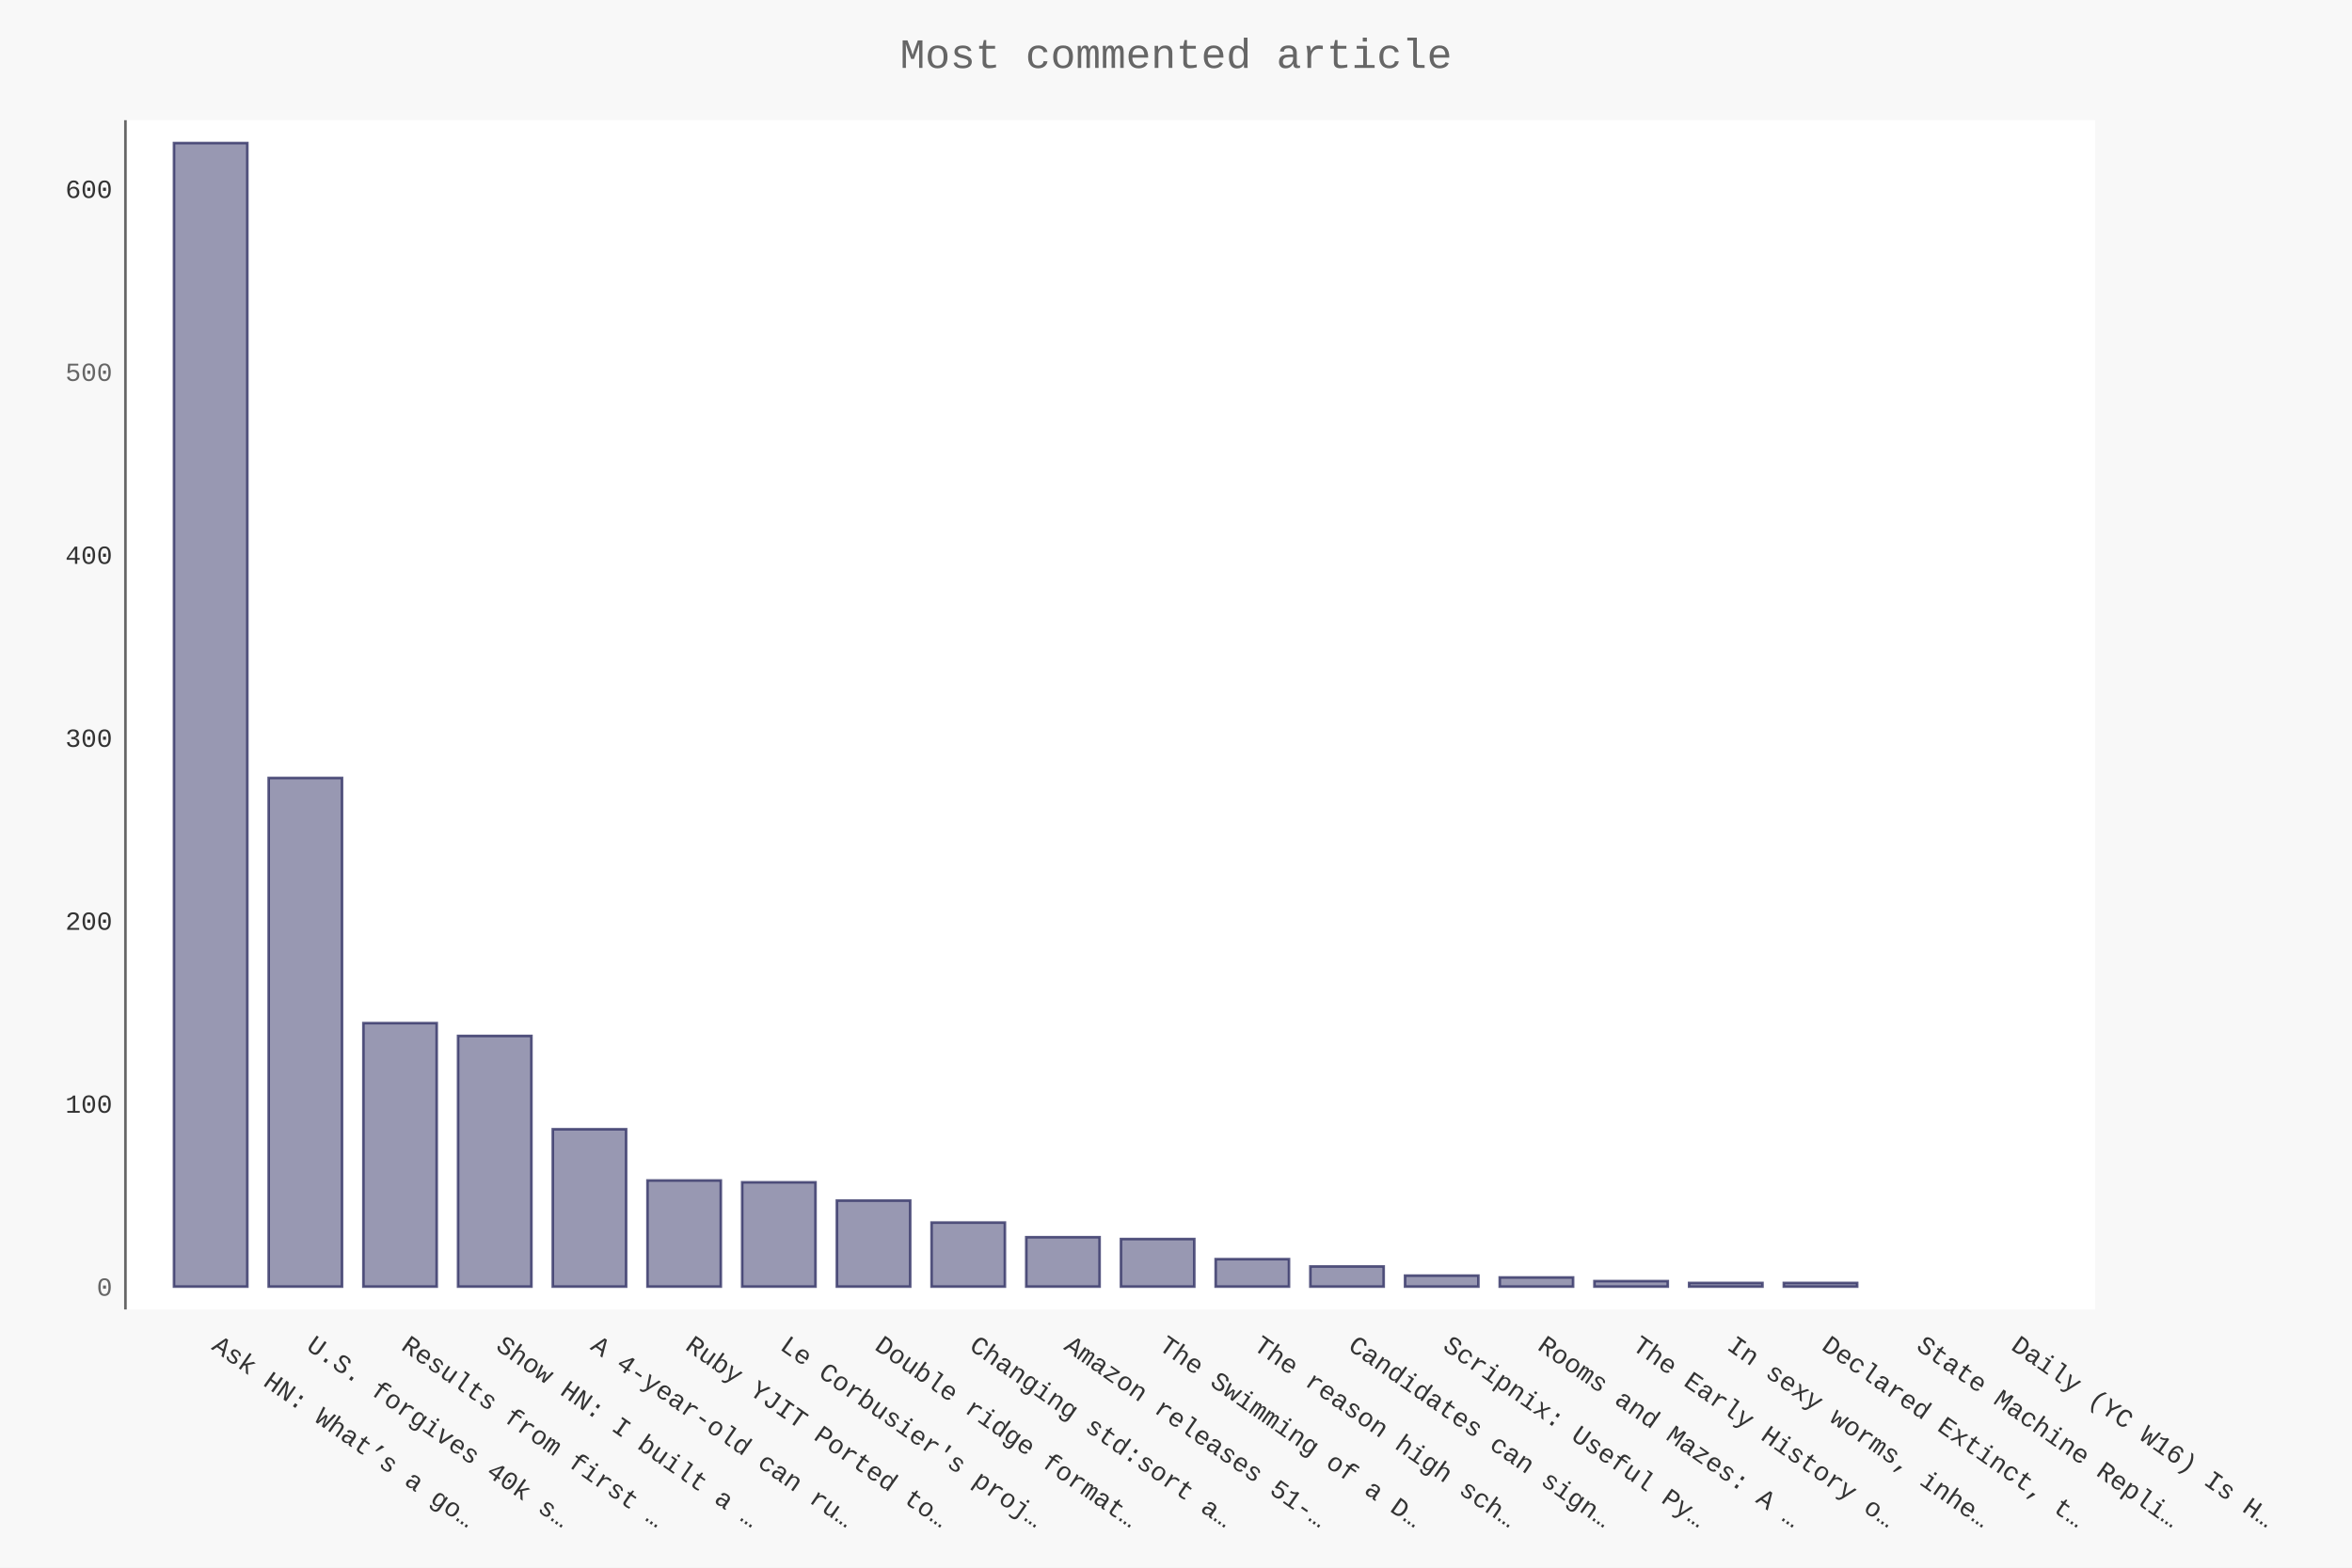
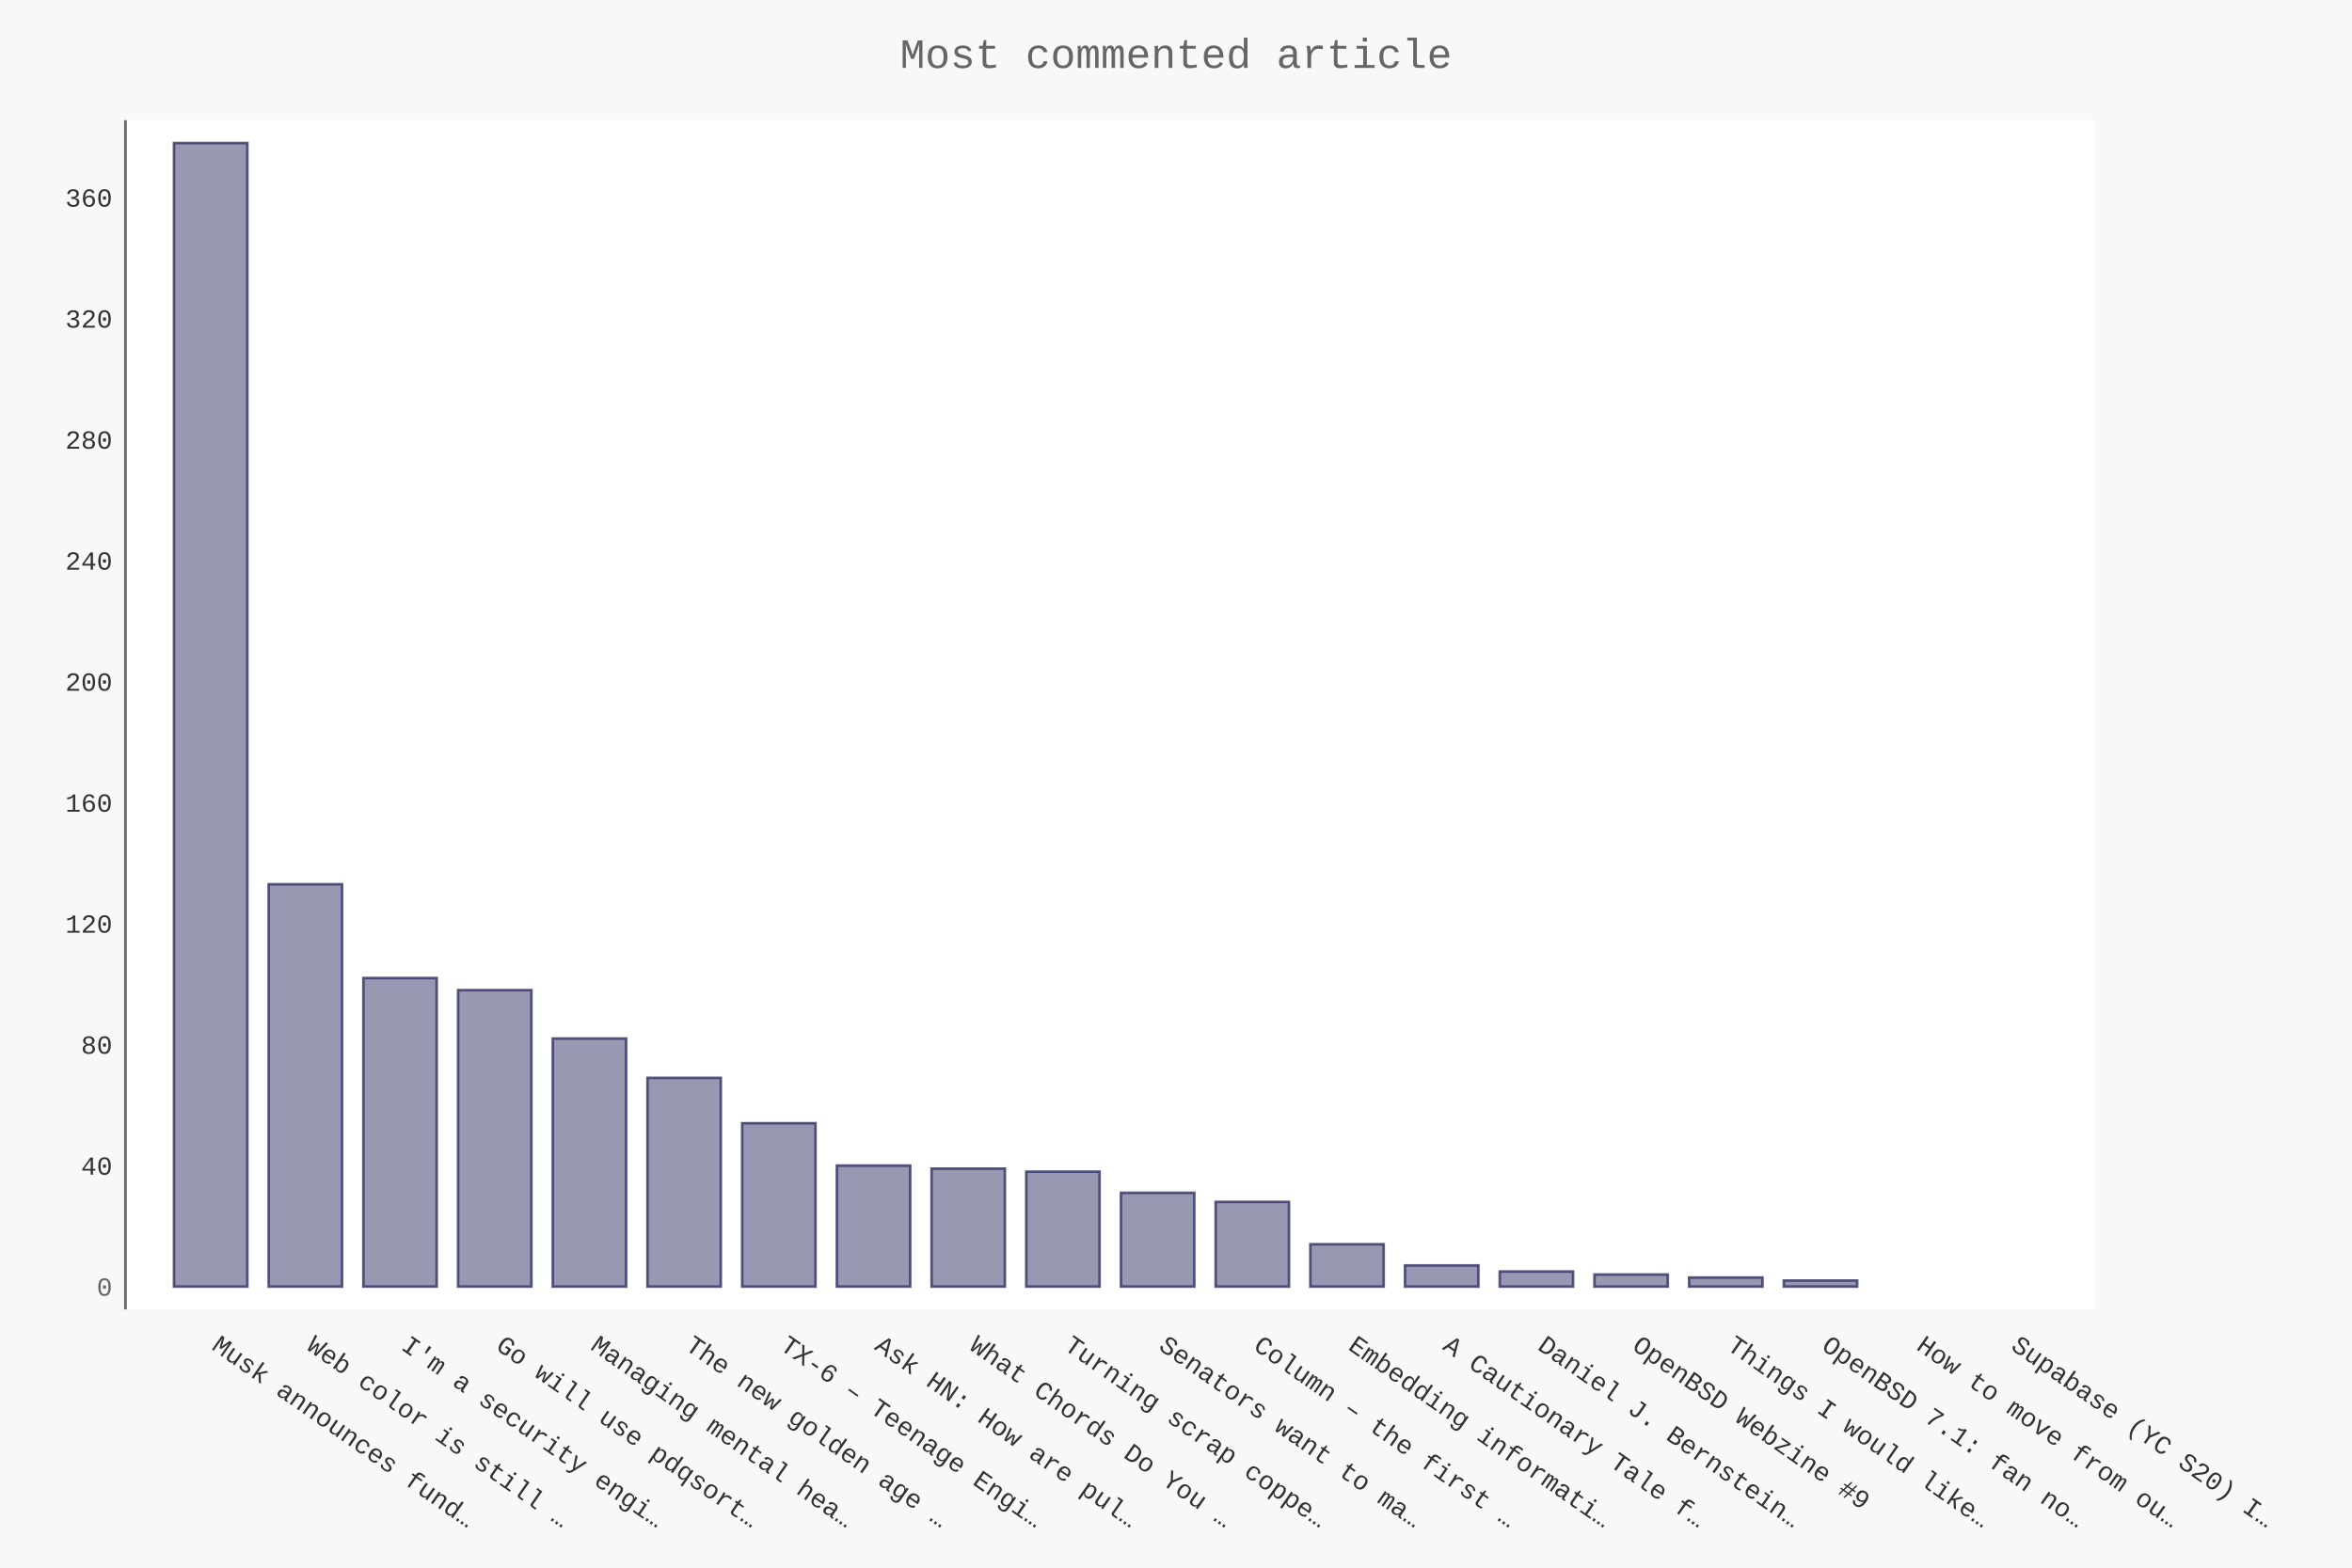
- <svg xmlns="http://www.w3.org/2000/svg" xmlns:xlink="http://www.w3.org/1999/xlink" id="chart-d0697139-0f58-455d-b05a-f76a8973f608" class="pygal-chart" viewBox="0 0 900 600">
+ <svg xmlns="http://www.w3.org/2000/svg" xmlns:xlink="http://www.w3.org/1999/xlink" id="chart-9894a6aa-bc0f-4c93-8224-0226cb700694" class="pygal-chart" viewBox="0 0 900 600">
  <defs>
-     <style type="text/css">#chart-d0697139-0f58-455d-b05a-f76a8973f608{-webkit-user-select:none;-webkit-font-smoothing:antialiased;font-family:Consolas,"Liberation Mono",Menlo,Courier,monospace}#chart-d0697139-0f58-455d-b05a-f76a8973f608 .title{font-family:Consolas,"Liberation Mono",Menlo,Courier,monospace;font-size:16px}#chart-d0697139-0f58-455d-b05a-f76a8973f608 .legends .legend text{font-family:Consolas,"Liberation Mono",Menlo,Courier,monospace;font-size:14px}#chart-d0697139-0f58-455d-b05a-f76a8973f608 .axis text{font-family:Consolas,"Liberation Mono",Menlo,Courier,monospace;font-size:10px}#chart-d0697139-0f58-455d-b05a-f76a8973f608 .axis text.major{font-family:Consolas,"Liberation Mono",Menlo,Courier,monospace;font-size:10px}#chart-d0697139-0f58-455d-b05a-f76a8973f608 .text-overlay text.value{font-family:Consolas,"Liberation Mono",Menlo,Courier,monospace;font-size:16px}#chart-d0697139-0f58-455d-b05a-f76a8973f608 .text-overlay text.label{font-family:Consolas,"Liberation Mono",Menlo,Courier,monospace;font-size:10px}#chart-d0697139-0f58-455d-b05a-f76a8973f608 .tooltip{font-family:Consolas,"Liberation Mono",Menlo,Courier,monospace;font-size:14px}#chart-d0697139-0f58-455d-b05a-f76a8973f608 text.no_data{font-family:Consolas,"Liberation Mono",Menlo,Courier,monospace;font-size:64px}
- #chart-d0697139-0f58-455d-b05a-f76a8973f608{background-color:#f8f8f8}#chart-d0697139-0f58-455d-b05a-f76a8973f608 path,#chart-d0697139-0f58-455d-b05a-f76a8973f608 line,#chart-d0697139-0f58-455d-b05a-f76a8973f608 rect,#chart-d0697139-0f58-455d-b05a-f76a8973f608 circle{-webkit-transition:250ms ease-in;-moz-transition:250ms ease-in;transition:250ms ease-in}#chart-d0697139-0f58-455d-b05a-f76a8973f608 .graph &gt; .background{fill:#f8f8f8}#chart-d0697139-0f58-455d-b05a-f76a8973f608 .plot &gt; .background{fill:#ffffff}#chart-d0697139-0f58-455d-b05a-f76a8973f608 .graph{fill:#333}#chart-d0697139-0f58-455d-b05a-f76a8973f608 text.no_data{fill:#666}#chart-d0697139-0f58-455d-b05a-f76a8973f608 .title{fill:#666}#chart-d0697139-0f58-455d-b05a-f76a8973f608 .legends .legend text{fill:#333}#chart-d0697139-0f58-455d-b05a-f76a8973f608 .legends .legend:hover text{fill:#666}#chart-d0697139-0f58-455d-b05a-f76a8973f608 .axis .line{stroke:#666}#chart-d0697139-0f58-455d-b05a-f76a8973f608 .axis .guide.line{stroke:rgba(0,0,0,0.5)}#chart-d0697139-0f58-455d-b05a-f76a8973f608 .axis .major.line{stroke:#333}#chart-d0697139-0f58-455d-b05a-f76a8973f608 .axis text.major{fill:#666}#chart-d0697139-0f58-455d-b05a-f76a8973f608 .axis.y .guides:hover .guide.line,#chart-d0697139-0f58-455d-b05a-f76a8973f608 .line-graph .axis.x .guides:hover .guide.line,#chart-d0697139-0f58-455d-b05a-f76a8973f608 .stackedline-graph .axis.x .guides:hover .guide.line,#chart-d0697139-0f58-455d-b05a-f76a8973f608 .xy-graph .axis.x .guides:hover .guide.line{stroke:#666}#chart-d0697139-0f58-455d-b05a-f76a8973f608 .axis .guides:hover text{fill:#666}#chart-d0697139-0f58-455d-b05a-f76a8973f608 .reactive{fill-opacity:.5;stroke-opacity:.8;stroke-width:1}#chart-d0697139-0f58-455d-b05a-f76a8973f608 .ci{stroke:#333}#chart-d0697139-0f58-455d-b05a-f76a8973f608 .reactive.active,#chart-d0697139-0f58-455d-b05a-f76a8973f608 .active .reactive{fill-opacity:.9;stroke-opacity:.9;stroke-width:4}#chart-d0697139-0f58-455d-b05a-f76a8973f608 .ci .reactive.active{stroke-width:1.5}#chart-d0697139-0f58-455d-b05a-f76a8973f608 .series text{fill:#666}#chart-d0697139-0f58-455d-b05a-f76a8973f608 .tooltip rect{fill:#ffffff;stroke:#666;-webkit-transition:opacity 250ms ease-in;-moz-transition:opacity 250ms ease-in;transition:opacity 250ms ease-in}#chart-d0697139-0f58-455d-b05a-f76a8973f608 .tooltip .label{fill:#333}#chart-d0697139-0f58-455d-b05a-f76a8973f608 .tooltip .label{fill:#333}#chart-d0697139-0f58-455d-b05a-f76a8973f608 .tooltip .legend{font-size:.8em;fill:rgba(0,0,0,0.5)}#chart-d0697139-0f58-455d-b05a-f76a8973f608 .tooltip .x_label{font-size:.6em;fill:#666}#chart-d0697139-0f58-455d-b05a-f76a8973f608 .tooltip .xlink{font-size:.5em;text-decoration:underline}#chart-d0697139-0f58-455d-b05a-f76a8973f608 .tooltip .value{font-size:1.5em}#chart-d0697139-0f58-455d-b05a-f76a8973f608 .bound{font-size:.5em}#chart-d0697139-0f58-455d-b05a-f76a8973f608 .max-value{font-size:.75em;fill:rgba(0,0,0,0.5)}#chart-d0697139-0f58-455d-b05a-f76a8973f608 .map-element{fill:#ffffff;stroke:rgba(0,0,0,0.5) !important}#chart-d0697139-0f58-455d-b05a-f76a8973f608 .map-element .reactive{fill-opacity:inherit;stroke-opacity:inherit}#chart-d0697139-0f58-455d-b05a-f76a8973f608 .color-0,#chart-d0697139-0f58-455d-b05a-f76a8973f608 .color-0 a:visited{stroke:#333366;fill:#333366}#chart-d0697139-0f58-455d-b05a-f76a8973f608 .text-overlay .color-0 text{fill:black}
- #chart-d0697139-0f58-455d-b05a-f76a8973f608 text.no_data{text-anchor:middle}#chart-d0697139-0f58-455d-b05a-f76a8973f608 .guide.line{fill:none}#chart-d0697139-0f58-455d-b05a-f76a8973f608 .centered{text-anchor:middle}#chart-d0697139-0f58-455d-b05a-f76a8973f608 .title{text-anchor:middle}#chart-d0697139-0f58-455d-b05a-f76a8973f608 .legends .legend text{fill-opacity:1}#chart-d0697139-0f58-455d-b05a-f76a8973f608 .axis.x text{text-anchor:middle}#chart-d0697139-0f58-455d-b05a-f76a8973f608 .axis.x:not(.web) text[transform]{text-anchor:start}#chart-d0697139-0f58-455d-b05a-f76a8973f608 .axis.x:not(.web) text[transform].backwards{text-anchor:end}#chart-d0697139-0f58-455d-b05a-f76a8973f608 .axis.y text{text-anchor:end}#chart-d0697139-0f58-455d-b05a-f76a8973f608 .axis.y text[transform].backwards{text-anchor:start}#chart-d0697139-0f58-455d-b05a-f76a8973f608 .axis.y2 text{text-anchor:start}#chart-d0697139-0f58-455d-b05a-f76a8973f608 .axis.y2 text[transform].backwards{text-anchor:end}#chart-d0697139-0f58-455d-b05a-f76a8973f608 .axis .guide.line{stroke-dasharray:4,4;stroke:black}#chart-d0697139-0f58-455d-b05a-f76a8973f608 .axis .major.guide.line{stroke-dasharray:6,6;stroke:black}#chart-d0697139-0f58-455d-b05a-f76a8973f608 .horizontal .axis.y .guide.line,#chart-d0697139-0f58-455d-b05a-f76a8973f608 .horizontal .axis.y2 .guide.line,#chart-d0697139-0f58-455d-b05a-f76a8973f608 .vertical .axis.x .guide.line{opacity:0}#chart-d0697139-0f58-455d-b05a-f76a8973f608 .horizontal .axis.always_show .guide.line,#chart-d0697139-0f58-455d-b05a-f76a8973f608 .vertical .axis.always_show .guide.line{opacity:1 !important}#chart-d0697139-0f58-455d-b05a-f76a8973f608 .axis.y .guides:hover .guide.line,#chart-d0697139-0f58-455d-b05a-f76a8973f608 .axis.y2 .guides:hover .guide.line,#chart-d0697139-0f58-455d-b05a-f76a8973f608 .axis.x .guides:hover .guide.line{opacity:1}#chart-d0697139-0f58-455d-b05a-f76a8973f608 .axis .guides:hover text{opacity:1}#chart-d0697139-0f58-455d-b05a-f76a8973f608 .nofill{fill:none}#chart-d0697139-0f58-455d-b05a-f76a8973f608 .subtle-fill{fill-opacity:.2}#chart-d0697139-0f58-455d-b05a-f76a8973f608 .dot{stroke-width:1px;fill-opacity:1;stroke-opacity:1}#chart-d0697139-0f58-455d-b05a-f76a8973f608 .dot.active{stroke-width:5px}#chart-d0697139-0f58-455d-b05a-f76a8973f608 .dot.negative{fill:transparent}#chart-d0697139-0f58-455d-b05a-f76a8973f608 text,#chart-d0697139-0f58-455d-b05a-f76a8973f608 tspan{stroke:none !important}#chart-d0697139-0f58-455d-b05a-f76a8973f608 .series text.active{opacity:1}#chart-d0697139-0f58-455d-b05a-f76a8973f608 .tooltip rect{fill-opacity:.95;stroke-width:.5}#chart-d0697139-0f58-455d-b05a-f76a8973f608 .tooltip text{fill-opacity:1}#chart-d0697139-0f58-455d-b05a-f76a8973f608 .showable{visibility:hidden}#chart-d0697139-0f58-455d-b05a-f76a8973f608 .showable.shown{visibility:visible}#chart-d0697139-0f58-455d-b05a-f76a8973f608 .gauge-background{fill:rgba(229,229,229,1);stroke:none}#chart-d0697139-0f58-455d-b05a-f76a8973f608 .bg-lines{stroke:#f8f8f8;stroke-width:2px}</style>
+     <style type="text/css">#chart-9894a6aa-bc0f-4c93-8224-0226cb700694{-webkit-user-select:none;-webkit-font-smoothing:antialiased;font-family:Consolas,"Liberation Mono",Menlo,Courier,monospace}#chart-9894a6aa-bc0f-4c93-8224-0226cb700694 .title{font-family:Consolas,"Liberation Mono",Menlo,Courier,monospace;font-size:16px}#chart-9894a6aa-bc0f-4c93-8224-0226cb700694 .legends .legend text{font-family:Consolas,"Liberation Mono",Menlo,Courier,monospace;font-size:14px}#chart-9894a6aa-bc0f-4c93-8224-0226cb700694 .axis text{font-family:Consolas,"Liberation Mono",Menlo,Courier,monospace;font-size:10px}#chart-9894a6aa-bc0f-4c93-8224-0226cb700694 .axis text.major{font-family:Consolas,"Liberation Mono",Menlo,Courier,monospace;font-size:10px}#chart-9894a6aa-bc0f-4c93-8224-0226cb700694 .text-overlay text.value{font-family:Consolas,"Liberation Mono",Menlo,Courier,monospace;font-size:16px}#chart-9894a6aa-bc0f-4c93-8224-0226cb700694 .text-overlay text.label{font-family:Consolas,"Liberation Mono",Menlo,Courier,monospace;font-size:10px}#chart-9894a6aa-bc0f-4c93-8224-0226cb700694 .tooltip{font-family:Consolas,"Liberation Mono",Menlo,Courier,monospace;font-size:14px}#chart-9894a6aa-bc0f-4c93-8224-0226cb700694 text.no_data{font-family:Consolas,"Liberation Mono",Menlo,Courier,monospace;font-size:64px}
+ #chart-9894a6aa-bc0f-4c93-8224-0226cb700694{background-color:#f8f8f8}#chart-9894a6aa-bc0f-4c93-8224-0226cb700694 path,#chart-9894a6aa-bc0f-4c93-8224-0226cb700694 line,#chart-9894a6aa-bc0f-4c93-8224-0226cb700694 rect,#chart-9894a6aa-bc0f-4c93-8224-0226cb700694 circle{-webkit-transition:250ms ease-in;-moz-transition:250ms ease-in;transition:250ms ease-in}#chart-9894a6aa-bc0f-4c93-8224-0226cb700694 .graph &gt; .background{fill:#f8f8f8}#chart-9894a6aa-bc0f-4c93-8224-0226cb700694 .plot &gt; .background{fill:#ffffff}#chart-9894a6aa-bc0f-4c93-8224-0226cb700694 .graph{fill:#333}#chart-9894a6aa-bc0f-4c93-8224-0226cb700694 text.no_data{fill:#666}#chart-9894a6aa-bc0f-4c93-8224-0226cb700694 .title{fill:#666}#chart-9894a6aa-bc0f-4c93-8224-0226cb700694 .legends .legend text{fill:#333}#chart-9894a6aa-bc0f-4c93-8224-0226cb700694 .legends .legend:hover text{fill:#666}#chart-9894a6aa-bc0f-4c93-8224-0226cb700694 .axis .line{stroke:#666}#chart-9894a6aa-bc0f-4c93-8224-0226cb700694 .axis .guide.line{stroke:rgba(0,0,0,0.5)}#chart-9894a6aa-bc0f-4c93-8224-0226cb700694 .axis .major.line{stroke:#333}#chart-9894a6aa-bc0f-4c93-8224-0226cb700694 .axis text.major{fill:#666}#chart-9894a6aa-bc0f-4c93-8224-0226cb700694 .axis.y .guides:hover .guide.line,#chart-9894a6aa-bc0f-4c93-8224-0226cb700694 .line-graph .axis.x .guides:hover .guide.line,#chart-9894a6aa-bc0f-4c93-8224-0226cb700694 .stackedline-graph .axis.x .guides:hover .guide.line,#chart-9894a6aa-bc0f-4c93-8224-0226cb700694 .xy-graph .axis.x .guides:hover .guide.line{stroke:#666}#chart-9894a6aa-bc0f-4c93-8224-0226cb700694 .axis .guides:hover text{fill:#666}#chart-9894a6aa-bc0f-4c93-8224-0226cb700694 .reactive{fill-opacity:.5;stroke-opacity:.8;stroke-width:1}#chart-9894a6aa-bc0f-4c93-8224-0226cb700694 .ci{stroke:#333}#chart-9894a6aa-bc0f-4c93-8224-0226cb700694 .reactive.active,#chart-9894a6aa-bc0f-4c93-8224-0226cb700694 .active .reactive{fill-opacity:.9;stroke-opacity:.9;stroke-width:4}#chart-9894a6aa-bc0f-4c93-8224-0226cb700694 .ci .reactive.active{stroke-width:1.5}#chart-9894a6aa-bc0f-4c93-8224-0226cb700694 .series text{fill:#666}#chart-9894a6aa-bc0f-4c93-8224-0226cb700694 .tooltip rect{fill:#ffffff;stroke:#666;-webkit-transition:opacity 250ms ease-in;-moz-transition:opacity 250ms ease-in;transition:opacity 250ms ease-in}#chart-9894a6aa-bc0f-4c93-8224-0226cb700694 .tooltip .label{fill:#333}#chart-9894a6aa-bc0f-4c93-8224-0226cb700694 .tooltip .label{fill:#333}#chart-9894a6aa-bc0f-4c93-8224-0226cb700694 .tooltip .legend{font-size:.8em;fill:rgba(0,0,0,0.5)}#chart-9894a6aa-bc0f-4c93-8224-0226cb700694 .tooltip .x_label{font-size:.6em;fill:#666}#chart-9894a6aa-bc0f-4c93-8224-0226cb700694 .tooltip .xlink{font-size:.5em;text-decoration:underline}#chart-9894a6aa-bc0f-4c93-8224-0226cb700694 .tooltip .value{font-size:1.5em}#chart-9894a6aa-bc0f-4c93-8224-0226cb700694 .bound{font-size:.5em}#chart-9894a6aa-bc0f-4c93-8224-0226cb700694 .max-value{font-size:.75em;fill:rgba(0,0,0,0.5)}#chart-9894a6aa-bc0f-4c93-8224-0226cb700694 .map-element{fill:#ffffff;stroke:rgba(0,0,0,0.5) !important}#chart-9894a6aa-bc0f-4c93-8224-0226cb700694 .map-element .reactive{fill-opacity:inherit;stroke-opacity:inherit}#chart-9894a6aa-bc0f-4c93-8224-0226cb700694 .color-0,#chart-9894a6aa-bc0f-4c93-8224-0226cb700694 .color-0 a:visited{stroke:#333366;fill:#333366}#chart-9894a6aa-bc0f-4c93-8224-0226cb700694 .text-overlay .color-0 text{fill:black}
+ #chart-9894a6aa-bc0f-4c93-8224-0226cb700694 text.no_data{text-anchor:middle}#chart-9894a6aa-bc0f-4c93-8224-0226cb700694 .guide.line{fill:none}#chart-9894a6aa-bc0f-4c93-8224-0226cb700694 .centered{text-anchor:middle}#chart-9894a6aa-bc0f-4c93-8224-0226cb700694 .title{text-anchor:middle}#chart-9894a6aa-bc0f-4c93-8224-0226cb700694 .legends .legend text{fill-opacity:1}#chart-9894a6aa-bc0f-4c93-8224-0226cb700694 .axis.x text{text-anchor:middle}#chart-9894a6aa-bc0f-4c93-8224-0226cb700694 .axis.x:not(.web) text[transform]{text-anchor:start}#chart-9894a6aa-bc0f-4c93-8224-0226cb700694 .axis.x:not(.web) text[transform].backwards{text-anchor:end}#chart-9894a6aa-bc0f-4c93-8224-0226cb700694 .axis.y text{text-anchor:end}#chart-9894a6aa-bc0f-4c93-8224-0226cb700694 .axis.y text[transform].backwards{text-anchor:start}#chart-9894a6aa-bc0f-4c93-8224-0226cb700694 .axis.y2 text{text-anchor:start}#chart-9894a6aa-bc0f-4c93-8224-0226cb700694 .axis.y2 text[transform].backwards{text-anchor:end}#chart-9894a6aa-bc0f-4c93-8224-0226cb700694 .axis .guide.line{stroke-dasharray:4,4;stroke:black}#chart-9894a6aa-bc0f-4c93-8224-0226cb700694 .axis .major.guide.line{stroke-dasharray:6,6;stroke:black}#chart-9894a6aa-bc0f-4c93-8224-0226cb700694 .horizontal .axis.y .guide.line,#chart-9894a6aa-bc0f-4c93-8224-0226cb700694 .horizontal .axis.y2 .guide.line,#chart-9894a6aa-bc0f-4c93-8224-0226cb700694 .vertical .axis.x .guide.line{opacity:0}#chart-9894a6aa-bc0f-4c93-8224-0226cb700694 .horizontal .axis.always_show .guide.line,#chart-9894a6aa-bc0f-4c93-8224-0226cb700694 .vertical .axis.always_show .guide.line{opacity:1 !important}#chart-9894a6aa-bc0f-4c93-8224-0226cb700694 .axis.y .guides:hover .guide.line,#chart-9894a6aa-bc0f-4c93-8224-0226cb700694 .axis.y2 .guides:hover .guide.line,#chart-9894a6aa-bc0f-4c93-8224-0226cb700694 .axis.x .guides:hover .guide.line{opacity:1}#chart-9894a6aa-bc0f-4c93-8224-0226cb700694 .axis .guides:hover text{opacity:1}#chart-9894a6aa-bc0f-4c93-8224-0226cb700694 .nofill{fill:none}#chart-9894a6aa-bc0f-4c93-8224-0226cb700694 .subtle-fill{fill-opacity:.2}#chart-9894a6aa-bc0f-4c93-8224-0226cb700694 .dot{stroke-width:1px;fill-opacity:1;stroke-opacity:1}#chart-9894a6aa-bc0f-4c93-8224-0226cb700694 .dot.active{stroke-width:5px}#chart-9894a6aa-bc0f-4c93-8224-0226cb700694 .dot.negative{fill:transparent}#chart-9894a6aa-bc0f-4c93-8224-0226cb700694 text,#chart-9894a6aa-bc0f-4c93-8224-0226cb700694 tspan{stroke:none !important}#chart-9894a6aa-bc0f-4c93-8224-0226cb700694 .series text.active{opacity:1}#chart-9894a6aa-bc0f-4c93-8224-0226cb700694 .tooltip rect{fill-opacity:.95;stroke-width:.5}#chart-9894a6aa-bc0f-4c93-8224-0226cb700694 .tooltip text{fill-opacity:1}#chart-9894a6aa-bc0f-4c93-8224-0226cb700694 .showable{visibility:hidden}#chart-9894a6aa-bc0f-4c93-8224-0226cb700694 .showable.shown{visibility:visible}#chart-9894a6aa-bc0f-4c93-8224-0226cb700694 .gauge-background{fill:rgba(229,229,229,1);stroke:none}#chart-9894a6aa-bc0f-4c93-8224-0226cb700694 .bg-lines{stroke:#f8f8f8;stroke-width:2px}</style>
  </defs>
  <g class="graph bar-graph vertical">
    <rect x="0" y="0" width="900" height="600" class="background" />
    <g transform="translate(48, 46)" class="plot">
      <rect x="0" y="0" width="753.702" height="455.171" class="background" />
      <g class="axis y">
        <g class="guides">
          <text x="-5" y="449.918" class="major">0</text>
        </g>
        <g class="guides">
-           <text x="-5" y="379.891" class="">100</text>
-         </g>
-         <g class="guides">
-           <text x="-5" y="309.865" class="">200</text>
-         </g>
-         <g class="guides">
-           <text x="-5" y="239.839" class="">300</text>
-         </g>
-         <g class="guides">
-           <text x="-5" y="169.812" class="">400</text>
-         </g>
-         <g class="guides">
-           <text x="-5" y="99.786" class="major">500</text>
-         </g>
-         <g class="guides">
-           <text x="-5" y="29.76" class="">600</text>
+           <text x="-5" y="403.604" class="">40</text>
+         </g>
+         <g class="guides">
+           <text x="-5" y="357.29" class="">80</text>
+         </g>
+         <g class="guides">
+           <text x="-5" y="310.977" class="">120</text>
+         </g>
+         <g class="guides">
+           <text x="-5" y="264.663" class="">160</text>
+         </g>
+         <g class="guides">
+           <text x="-5" y="218.349" class="">200</text>
+         </g>
+         <g class="guides">
+           <text x="-5" y="172.035" class="">240</text>
+         </g>
+         <g class="guides">
+           <text x="-5" y="125.722" class="">280</text>
+         </g>
+         <g class="guides">
+           <text x="-5" y="79.408" class="">320</text>
+         </g>
+         <g class="guides">
+           <text x="-5" y="33.094" class="">360</text>
        </g>
      </g>
      <g class="axis x">
        <path d="M0 0 v455.171" class="line" />
        <g class="guides">
          <path d="M32.612 0 v455.171" class="guide line" />
-           <text x="32.612" y="470.171" class="" transform="rotate(35 32.61209 470.1708)">Ask HN: What’s a go…</text>
+           <text x="32.612" y="470.171" class="" transform="rotate(35 32.61209 470.1708)">Musk announces fund…</text>
        </g>
        <g class="guides">
          <path d="M68.848 0 v455.171" class="guide line" />
-           <text x="68.848" y="470.171" class="" transform="rotate(35 68.84776 470.1708)">U.S. forgives 40k s…</text>
+           <text x="68.848" y="470.171" class="" transform="rotate(35 68.84776 470.1708)">Web color is still …</text>
        </g>
        <g class="guides">
          <path d="M105.083 0 v455.171" class="guide line" />
-           <text x="105.083" y="470.171" class="" transform="rotate(35 105.0834 470.1708)">Results from first …</text>
+           <text x="105.083" y="470.171" class="" transform="rotate(35 105.0834 470.1708)">I'm a security engi…</text>
        </g>
        <g class="guides">
          <path d="M141.319 0 v455.171" class="guide line" />
-           <text x="141.319" y="470.171" class="" transform="rotate(35 141.3191 470.1708)">Show HN: I built a …</text>
+           <text x="141.319" y="470.171" class="" transform="rotate(35 141.3191 470.1708)">Go will use pdqsort…</text>
        </g>
        <g class="guides">
          <path d="M177.555 0 v455.171" class="guide line" />
-           <text x="177.555" y="470.171" class="" transform="rotate(35 177.5547 470.1708)">A 4-year-old can ru…</text>
+           <text x="177.555" y="470.171" class="" transform="rotate(35 177.5547 470.1708)">Managing mental hea…</text>
        </g>
        <g class="guides">
          <path d="M213.79 0 v455.171" class="guide line" />
-           <text x="213.79" y="470.171" class="" transform="rotate(35 213.7904 470.1708)">Ruby YJIT Ported to…</text>
+           <text x="213.79" y="470.171" class="" transform="rotate(35 213.7904 470.1708)">The new golden age …</text>
        </g>
        <g class="guides">
          <path d="M250.026 0 v455.171" class="guide line" />
-           <text x="250.026" y="470.171" class="" transform="rotate(35 250.0261 470.1708)">Le Corbusier's proj…</text>
+           <text x="250.026" y="470.171" class="" transform="rotate(35 250.0261 470.1708)">TX-6 – Teenage Engi…</text>
        </g>
        <g class="guides">
          <path d="M286.262 0 v455.171" class="guide line" />
-           <text x="286.262" y="470.171" class="" transform="rotate(35 286.2617 470.1708)">Double ridge format…</text>
+           <text x="286.262" y="470.171" class="" transform="rotate(35 286.2617 470.1708)">Ask HN: How are pul…</text>
        </g>
        <g class="guides">
          <path d="M322.497 0 v455.171" class="guide line" />
-           <text x="322.497" y="470.171" class="" transform="rotate(35 322.4974 470.1708)">Changing std:sort a…</text>
+           <text x="322.497" y="470.171" class="" transform="rotate(35 322.4974 470.1708)">What Chords Do You …</text>
        </g>
        <g class="guides">
          <path d="M358.733 0 v455.171" class="guide line" />
-           <text x="358.733" y="470.171" class="" transform="rotate(35 358.733 470.1708)">Amazon releases 51-…</text>
+           <text x="358.733" y="470.171" class="" transform="rotate(35 358.733 470.1708)">Turning scrap coppe…</text>
        </g>
        <g class="guides">
          <path d="M394.969 0 v455.171" class="guide line" />
-           <text x="394.969" y="470.171" class="" transform="rotate(35 394.9687 470.1708)">The Swimming of a D…</text>
+           <text x="394.969" y="470.171" class="" transform="rotate(35 394.9687 470.1708)">Senators want to ma…</text>
        </g>
        <g class="guides">
          <path d="M431.204 0 v455.171" class="guide line" />
-           <text x="431.204" y="470.171" class="" transform="rotate(35 431.2044 470.1708)">The reason high sch…</text>
+           <text x="431.204" y="470.171" class="" transform="rotate(35 431.2044 470.1708)">Column – the first …</text>
        </g>
        <g class="guides">
          <path d="M467.44 0 v455.171" class="guide line" />
-           <text x="467.44" y="470.171" class="" transform="rotate(35 467.44 470.1708)">Candidates can sign…</text>
+           <text x="467.44" y="470.171" class="" transform="rotate(35 467.44 470.1708)">Embedding informati…</text>
        </g>
        <g class="guides">
          <path d="M503.676 0 v455.171" class="guide line" />
-           <text x="503.676" y="470.171" class="" transform="rotate(35 503.6757 470.1708)">Scripnix: Useful Py…</text>
+           <text x="503.676" y="470.171" class="" transform="rotate(35 503.6757 470.1708)">A Cautionary Tale f…</text>
        </g>
        <g class="guides">
          <path d="M539.911 0 v455.171" class="guide line" />
-           <text x="539.911" y="470.171" class="" transform="rotate(35 539.9114 470.1708)">Rooms and Mazes: A …</text>
+           <text x="539.911" y="470.171" class="" transform="rotate(35 539.9114 470.1708)">Daniel J. Bernstein…</text>
        </g>
        <g class="guides">
          <path d="M576.147 0 v455.171" class="guide line" />
-           <text x="576.147" y="470.171" class="" transform="rotate(35 576.147 470.1708)">The Early History o…</text>
+           <text x="576.147" y="470.171" class="" transform="rotate(35 576.147 470.1708)">OpenBSD Webzine #9</text>
        </g>
        <g class="guides">
          <path d="M612.383 0 v455.171" class="guide line" />
-           <text x="612.383" y="470.171" class="" transform="rotate(35 612.3827 470.1708)">In sexy worms, inhe…</text>
+           <text x="612.383" y="470.171" class="" transform="rotate(35 612.3827 470.1708)">Things I would like…</text>
        </g>
        <g class="guides">
          <path d="M648.618 0 v455.171" class="guide line" />
-           <text x="648.618" y="470.171" class="" transform="rotate(35 648.6183 470.1708)">Declared Extinct, t…</text>
+           <text x="648.618" y="470.171" class="" transform="rotate(35 648.6183 470.1708)">OpenBSD 7.1: fan no…</text>
        </g>
        <g class="guides">
          <path d="M684.854 0 v455.171" class="guide line" />
-           <text x="684.854" y="470.171" class="" transform="rotate(35 684.854 470.1708)">State Machine Repli…</text>
+           <text x="684.854" y="470.171" class="" transform="rotate(35 684.854 470.1708)">How to move from ou…</text>
        </g>
        <g class="guides">
          <path d="M721.09 0 v455.171" class="guide line" />
-           <text x="721.09" y="470.171" class="" transform="rotate(35 721.0897 470.1708)">Daily (YC W16) Is H…</text>
+           <text x="721.09" y="470.171" class="" transform="rotate(35 721.0897 470.1708)">Supabase (YC S20) I…</text>
        </g>
      </g>
      <g class="series serie-0 color-0">
        <g class="bars">
          <g class="bar">
-             <a target="_blank" xlink:href="http://news.ycombinator.com/item?id=31094361">
+             <a target="_blank" xlink:href="http://news.ycombinator.com/item?id=31109355">
              <rect x="18.582" y="8.753" rx="0" ry="0" width="28.061" height="437.664" class="rect reactive tooltip-trigger" />
            </a>
          </g>
          <g class="bar">
-             <a target="_blank" xlink:href="http://news.ycombinator.com/item?id=31098347">
-               <rect x="54.817" y="251.744" rx="0" ry="0" width="28.061" height="194.673" class="rect reactive tooltip-trigger" />
-             </a>
-           </g>
-           <g class="bar">
-             <a target="_blank" xlink:href="http://news.ycombinator.com/item?id=31095529">
-               <rect x="91.053" y="345.58" rx="0" ry="0" width="28.061" height="100.838" class="rect reactive tooltip-trigger" />
-             </a>
-           </g>
-           <g class="bar">
-             <a target="_blank" xlink:href="http://news.ycombinator.com/item?id=31097195">
-               <rect x="127.289" y="350.482" rx="0" ry="0" width="28.061" height="95.936" class="rect reactive tooltip-trigger" />
-             </a>
-           </g>
-           <g class="bar">
-             <a target="_blank" xlink:href="http://news.ycombinator.com/item?id=31097578">
-               <rect x="163.524" y="386.195" rx="0" ry="0" width="28.061" height="60.223" class="rect reactive tooltip-trigger" />
-             </a>
-           </g>
-           <g class="bar">
-             <a target="_blank" xlink:href="http://news.ycombinator.com/item?id=31094130">
-               <rect x="199.76" y="405.802" rx="0" ry="0" width="28.061" height="40.615" class="rect reactive tooltip-trigger" />
-             </a>
-           </g>
-           <g class="bar">
-             <a target="_blank" xlink:href="http://news.ycombinator.com/item?id=31094958">
-               <rect x="235.996" y="406.503" rx="0" ry="0" width="28.061" height="39.915" class="rect reactive tooltip-trigger" />
-             </a>
-           </g>
-           <g class="bar">
-             <a target="_blank" xlink:href="http://news.ycombinator.com/item?id=31093499">
-               <rect x="272.231" y="413.505" rx="0" ry="0" width="28.061" height="32.912" class="rect reactive tooltip-trigger" />
-             </a>
-           </g>
-           <g class="bar">
-             <a target="_blank" xlink:href="http://news.ycombinator.com/item?id=31098822">
-               <rect x="308.467" y="421.908" rx="0" ry="0" width="28.061" height="24.509" class="rect reactive tooltip-trigger" />
-             </a>
-           </g>
-           <g class="bar">
-             <a target="_blank" xlink:href="http://news.ycombinator.com/item?id=31097029">
-               <rect x="344.703" y="427.51" rx="0" ry="0" width="28.061" height="18.907" class="rect reactive tooltip-trigger" />
-             </a>
-           </g>
-           <g class="bar">
-             <a target="_blank" xlink:href="http://news.ycombinator.com/item?id=31097930">
-               <rect x="380.938" y="428.211" rx="0" ry="0" width="28.061" height="18.207" class="rect reactive tooltip-trigger" />
-             </a>
-           </g>
-           <g class="bar">
-             <a target="_blank" xlink:href="http://news.ycombinator.com/item?id=31063830">
-               <rect x="417.174" y="435.914" rx="0" ry="0" width="28.061" height="10.504" class="rect reactive tooltip-trigger" />
-             </a>
-           </g>
-           <g class="bar">
-             <a target="_blank" xlink:href="http://news.ycombinator.com/item?id=31099022">
-               <rect x="453.41" y="438.715" rx="0" ry="0" width="28.061" height="7.703" class="rect reactive tooltip-trigger" />
-             </a>
-           </g>
-           <g class="bar">
-             <a target="_blank" xlink:href="http://news.ycombinator.com/item?id=31079223">
-               <rect x="489.645" y="442.216" rx="0" ry="0" width="28.061" height="4.202" class="rect reactive tooltip-trigger" />
-             </a>
-           </g>
-           <g class="bar">
-             <a target="_blank" xlink:href="http://news.ycombinator.com/item?id=31096914">
-               <rect x="525.881" y="442.916" rx="0" ry="0" width="28.061" height="3.501" class="rect reactive tooltip-trigger" />
-             </a>
-           </g>
-           <g class="bar">
-             <a target="_blank" xlink:href="http://news.ycombinator.com/item?id=31062369">
-               <rect x="562.117" y="444.317" rx="0" ry="0" width="28.061" height="2.101" class="rect reactive tooltip-trigger" />
-             </a>
-           </g>
-           <g class="bar">
-             <a target="_blank" xlink:href="http://news.ycombinator.com/item?id=31096547">
-               <rect x="598.352" y="445.017" rx="0" ry="0" width="28.061" height="1.401" class="rect reactive tooltip-trigger" />
-             </a>
-           </g>
-           <g class="bar">
-             <a target="_blank" xlink:href="http://news.ycombinator.com/item?id=31087676">
-               <rect x="634.588" y="445.017" rx="0" ry="0" width="28.061" height="1.401" class="rect reactive tooltip-trigger" />
-             </a>
-           </g>
-           <g class="bar">
-             <a target="_blank" xlink:href="http://news.ycombinator.com/item?id=31100023">
+             <a target="_blank" xlink:href="http://news.ycombinator.com/item?id=31107643">
+               <rect x="54.817" y="292.425" rx="0" ry="0" width="28.061" height="153.993" class="rect reactive tooltip-trigger" />
+             </a>
+           </g>
+           <g class="bar">
+             <a target="_blank" xlink:href="http://news.ycombinator.com/item?id=31108897">
+               <rect x="91.053" y="328.318" rx="0" ry="0" width="28.061" height="118.1" class="rect reactive tooltip-trigger" />
+             </a>
+           </g>
+           <g class="bar">
+             <a target="_blank" xlink:href="http://news.ycombinator.com/item?id=31106157">
+               <rect x="127.289" y="332.949" rx="0" ry="0" width="28.061" height="113.469" class="rect reactive tooltip-trigger" />
+             </a>
+           </g>
+           <g class="bar">
+             <a target="_blank" xlink:href="http://news.ycombinator.com/item?id=31106150">
+               <rect x="163.524" y="351.475" rx="0" ry="0" width="28.061" height="94.943" class="rect reactive tooltip-trigger" />
+             </a>
+           </g>
+           <g class="bar">
+             <a target="_blank" xlink:href="http://news.ycombinator.com/item?id=31083030">
+               <rect x="199.76" y="366.526" rx="0" ry="0" width="28.061" height="79.891" class="rect reactive tooltip-trigger" />
+             </a>
+           </g>
+           <g class="bar">
+             <a target="_blank" xlink:href="http://news.ycombinator.com/item?id=31109325">
+               <rect x="235.996" y="383.894" rx="0" ry="0" width="28.061" height="62.523" class="rect reactive tooltip-trigger" />
+             </a>
+           </g>
+           <g class="bar">
+             <a target="_blank" xlink:href="http://news.ycombinator.com/item?id=31108828">
+               <rect x="272.231" y="400.104" rx="0" ry="0" width="28.061" height="46.314" class="rect reactive tooltip-trigger" />
+             </a>
+           </g>
+           <g class="bar">
+             <a target="_blank" xlink:href="http://news.ycombinator.com/item?id=31109456">
+               <rect x="308.467" y="401.262" rx="0" ry="0" width="28.061" height="45.156" class="rect reactive tooltip-trigger" />
+             </a>
+           </g>
+           <g class="bar">
+             <a target="_blank" xlink:href="http://news.ycombinator.com/item?id=31105320">
+               <rect x="344.703" y="402.42" rx="0" ry="0" width="28.061" height="43.998" class="rect reactive tooltip-trigger" />
+             </a>
+           </g>
+           <g class="bar">
+             <a target="_blank" xlink:href="http://news.ycombinator.com/item?id=31109560">
+               <rect x="380.938" y="410.524" rx="0" ry="0" width="28.061" height="35.893" class="rect reactive tooltip-trigger" />
+             </a>
+           </g>
+           <g class="bar">
+             <a target="_blank" xlink:href="http://news.ycombinator.com/item?id=31109170">
+               <rect x="417.174" y="413.998" rx="0" ry="0" width="28.061" height="32.42" class="rect reactive tooltip-trigger" />
+             </a>
+           </g>
+           <g class="bar">
+             <a target="_blank" xlink:href="http://news.ycombinator.com/item?id=31109071">
+               <rect x="453.41" y="430.208" rx="0" ry="0" width="28.061" height="16.21" class="rect reactive tooltip-trigger" />
+             </a>
+           </g>
+           <g class="bar">
+             <a target="_blank" xlink:href="http://news.ycombinator.com/item?id=31110206">
+               <rect x="489.645" y="438.313" rx="0" ry="0" width="28.061" height="8.105" class="rect reactive tooltip-trigger" />
+             </a>
+           </g>
+           <g class="bar">
+             <a target="_blank" xlink:href="http://news.ycombinator.com/item?id=31108565">
+               <rect x="525.881" y="440.628" rx="0" ry="0" width="28.061" height="5.789" class="rect reactive tooltip-trigger" />
+             </a>
+           </g>
+           <g class="bar">
+             <a target="_blank" xlink:href="http://news.ycombinator.com/item?id=31109616">
+               <rect x="562.117" y="441.786" rx="0" ry="0" width="28.061" height="4.631" class="rect reactive tooltip-trigger" />
+             </a>
+           </g>
+           <g class="bar">
+             <a target="_blank" xlink:href="http://news.ycombinator.com/item?id=31101332">
+               <rect x="598.352" y="442.944" rx="0" ry="0" width="28.061" height="3.474" class="rect reactive tooltip-trigger" />
+             </a>
+           </g>
+           <g class="bar">
+             <a target="_blank" xlink:href="http://news.ycombinator.com/item?id=31109466">
+               <rect x="634.588" y="444.102" rx="0" ry="0" width="28.061" height="2.316" class="rect reactive tooltip-trigger" />
+             </a>
+           </g>
+           <g class="bar">
+             <a target="_blank" xlink:href="http://news.ycombinator.com/item?id=31110550">
              <rect x="670.824" y="446.418" rx="0" ry="0" width="28.061" height="0.0" class="rect reactive tooltip-trigger" />
            </a>
          </g>
          <g class="bar">
-             <a target="_blank" xlink:href="http://news.ycombinator.com/item?id=31099872">
+             <a target="_blank" xlink:href="http://news.ycombinator.com/item?id=31108333">
              <rect x="707.059" y="446.418" rx="0" ry="0" width="28.061" height="0.0" class="rect reactive tooltip-trigger" />
            </a>
          </g>
        </g>
      </g>
    </g>
    <g class="titles">
      <text x="450.0" y="26" class="title plot_title">Most commented article</text>
    </g>
    <g transform="translate(48, 46)" class="plot overlay">
      <g class="series serie-0 color-0" />
    </g>
    <g transform="translate(48, 46)" class="plot text-overlay">
      <g class="series serie-0 color-0" />
    </g>
    <g transform="translate(48, 46)" class="plot tooltip-overlay">
      <g transform="translate(0 0)" style="opacity: 0" class="tooltip">
        <rect rx="0" ry="0" width="0" height="0" class="tooltip-box" />
        <g class="text" />
      </g>
    </g>
  </g>
</svg>
